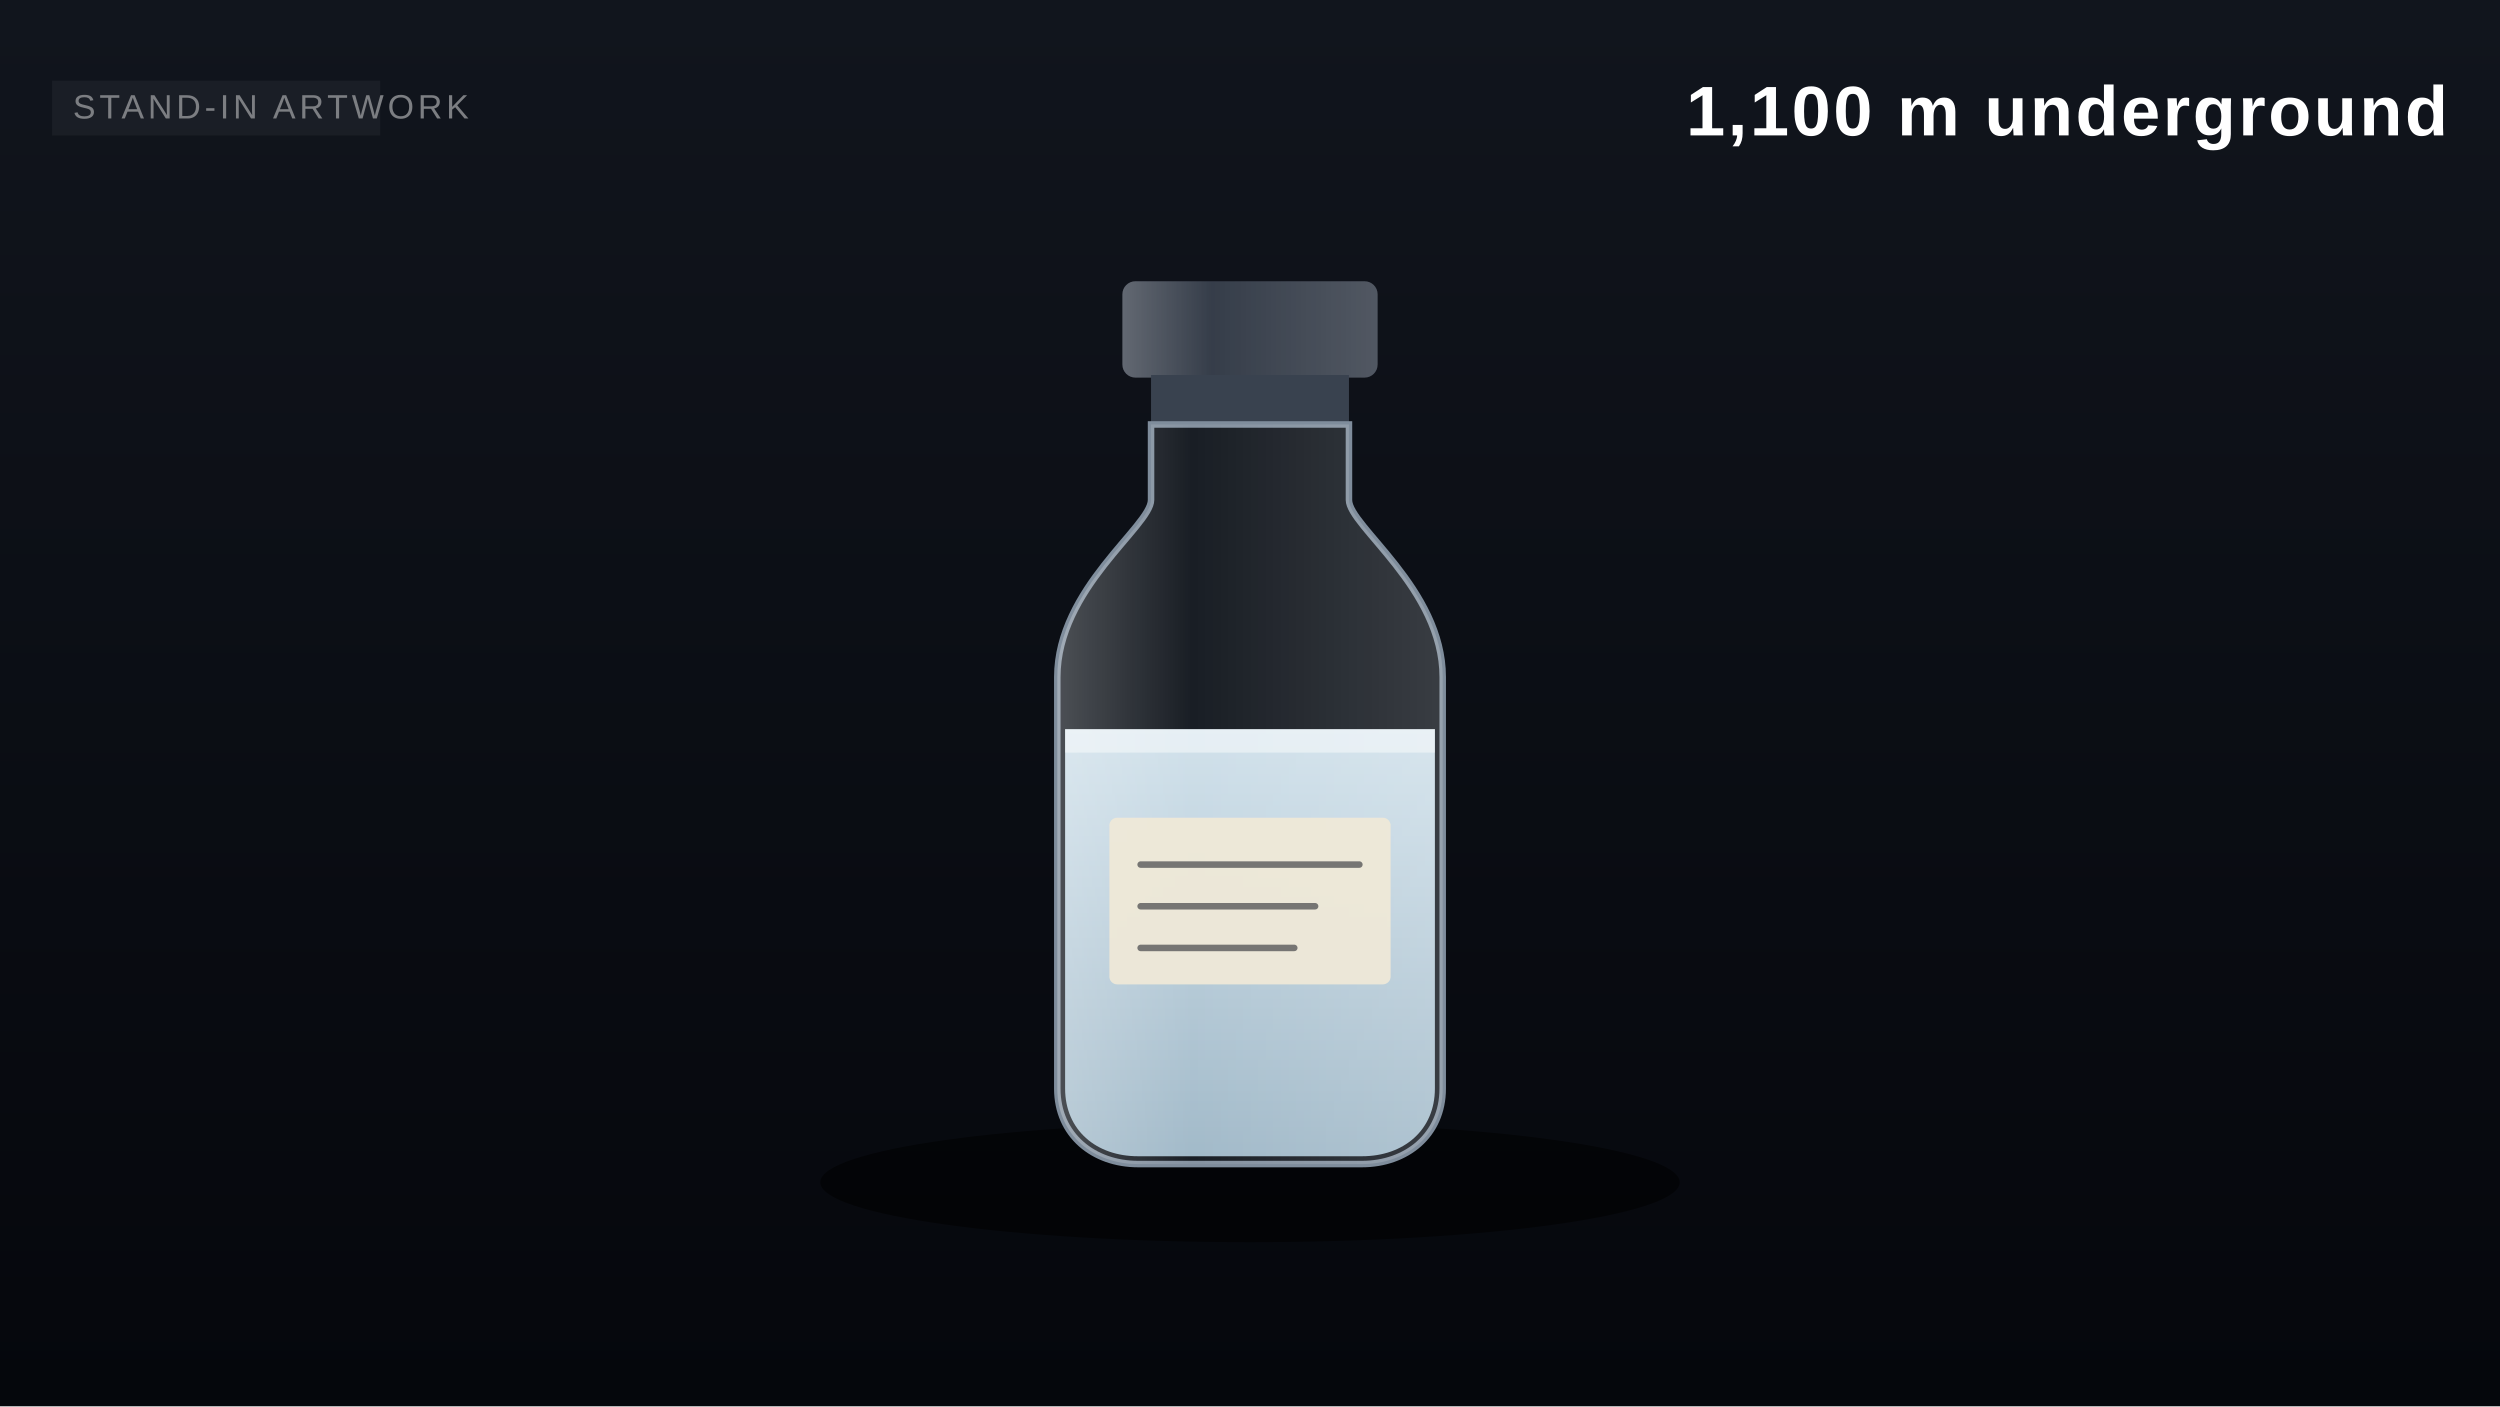
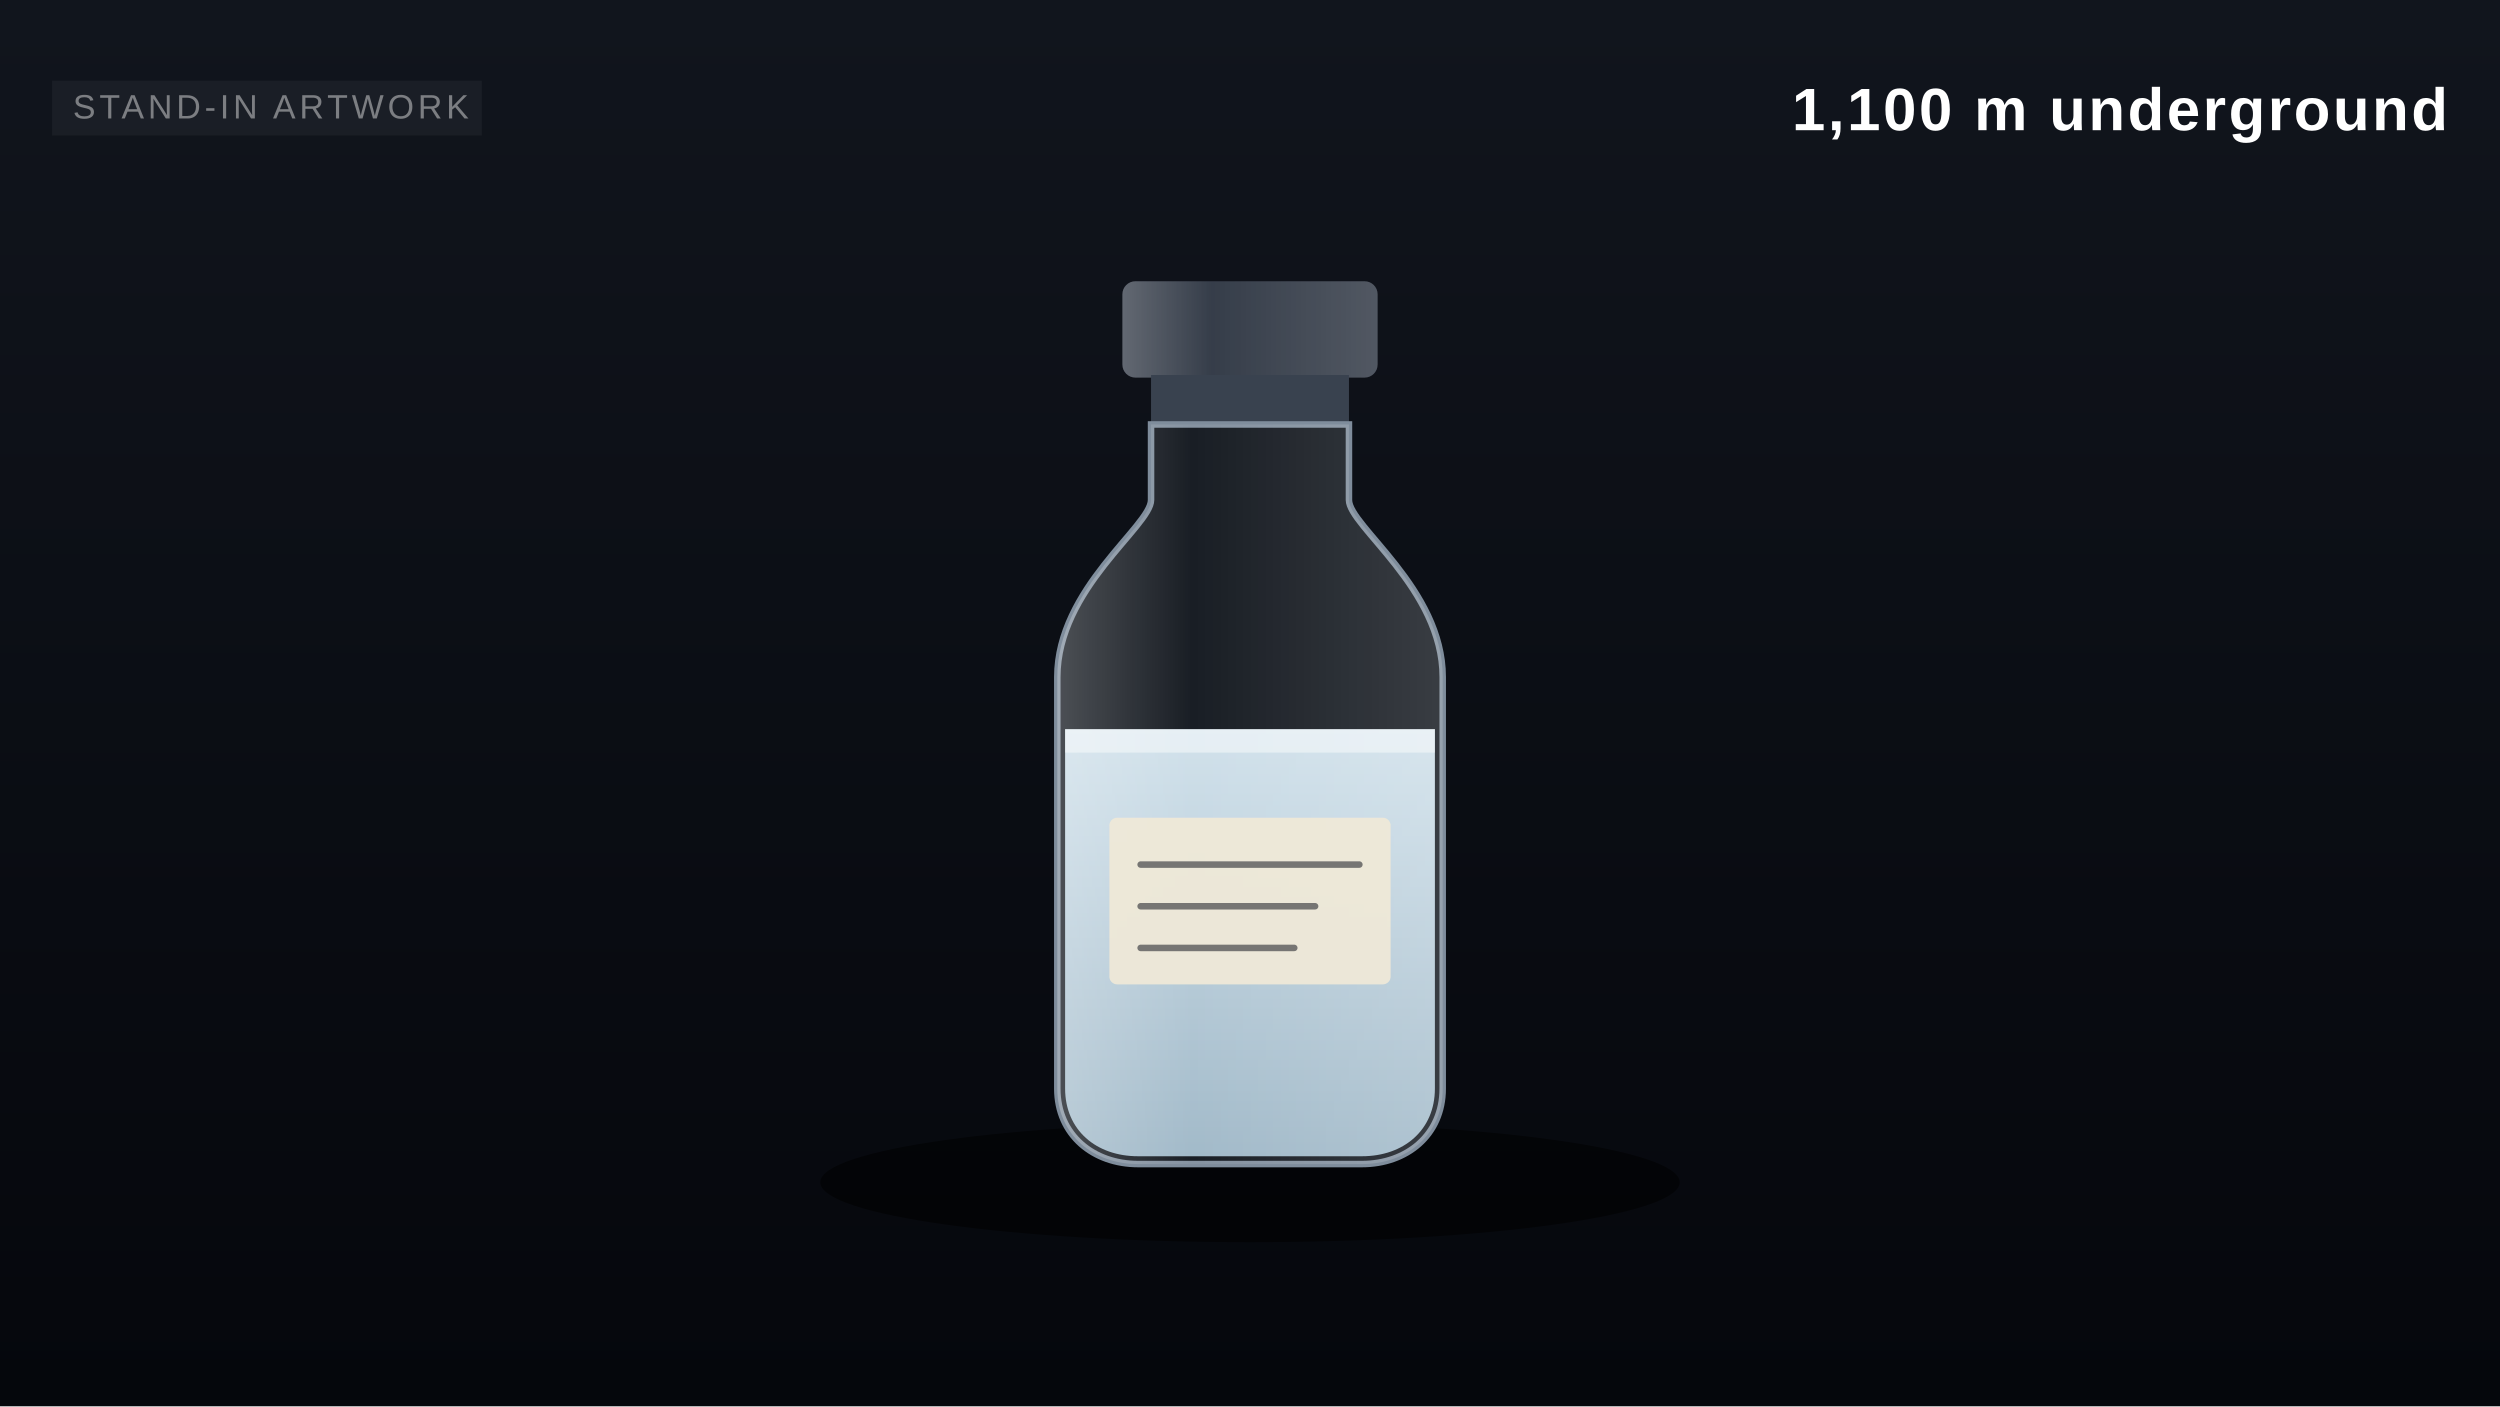
<svg xmlns="http://www.w3.org/2000/svg" viewBox="0 0 1920 1080" width="1920" height="1080" role="img" aria-label="Stand-in illustration of a sample bottle of clear brine as collected underground">
  <defs>
    <linearGradient id="bgF" x1="0" y1="0" x2="0" y2="1">
      <stop offset="0" stop-color="#11151d" />
      <stop offset="1" stop-color="#05070c" />
    </linearGradient>
    <linearGradient id="liquidF" x1="0" y1="0" x2="0" y2="1">
      <stop offset="0" stop-color="#cfe0ea" />
      <stop offset="1" stop-color="#9db6c6" />
    </linearGradient>
    <linearGradient id="glassF" x1="0" y1="0" x2="1" y2="0">
      <stop offset="0" stop-color="#ffffff" stop-opacity="0.26" />
      <stop offset="0.35" stop-color="#ffffff" stop-opacity="0.05" />
      <stop offset="1" stop-color="#ffffff" stop-opacity="0.18" />
    </linearGradient>
  </defs>
  <rect width="1920" height="1080" fill="url(#bgF)" />
  <ellipse cx="960" cy="908" rx="330" ry="46" fill="#000000" opacity="0.55" />
  <rect x="862" y="216" width="196" height="74" rx="10" fill="#2b3340" />
  <rect x="862" y="216" width="196" height="74" rx="10" fill="url(#glassF)" />
  <rect x="884" y="288" width="152" height="40" fill="#39424f" />
  <path d="M884 326 L1036 326 L1036 384 C 1036 404, 1108 452, 1108 520 L1108 836 C 1108 872, 1080 894, 1046 894 L874 894 C 840 894, 812 872, 812 836 L812 520 C 812 452, 884 404, 884 384 Z" fill="#0d1219" stroke="#7f8d9c" stroke-width="5" />
  <path d="M818 560 L1102 560 L1102 836 C 1102 868, 1078 888, 1046 888 L874 888 C 842 888, 818 868, 818 836 Z" fill="url(#liquidF)" />
  <path d="M818 560 L1102 560 L1102 578 L818 578 Z" fill="#ffffff" opacity="0.45" />
  <path d="M884 326 L1036 326 L1036 384 C 1036 404, 1108 452, 1108 520 L1108 836 C 1108 872, 1080 894, 1046 894 L874 894 C 840 894, 812 872, 812 836 L812 520 C 812 452, 884 404, 884 384 Z" fill="url(#glassF)" />
  <rect x="852" y="628" width="216" height="128" rx="6" fill="#efe9d8" opacity="0.94" />
  <g stroke="#59595a" stroke-width="5" stroke-linecap="round" opacity="0.8">
    <path d="M876 664 L1044 664" />
    <path d="M876 696 L1010 696" />
    <path d="M876 728 L994 728" />
  </g>
  <g font-family="Gill Sans, Franklin Gothic Book, Calibri, Arial, sans-serif" fill="#ffffff">
-     <text x="1880" y="104" font-size="54" font-weight="600" text-anchor="end" letter-spacing="2">1,100 m underground</text>
+     <text x="1880" y="100" font-size="46" font-weight="600" text-anchor="end" letter-spacing="2">1,100 m underground</text>
  </g>
  <g font-family="Gill Sans, Franklin Gothic Book, Calibri, Arial, sans-serif" font-size="26" fill="#ffffff" opacity="0.45">
-     <rect x="40" y="62" width="252" height="42" fill="#ffffff" opacity="0.1" />
+     <rect x="40" y="62" width="330" height="42" fill="#ffffff" opacity="0.1" />
    <text x="56" y="91" letter-spacing="3">STAND-IN ARTWORK</text>
  </g>
</svg>
